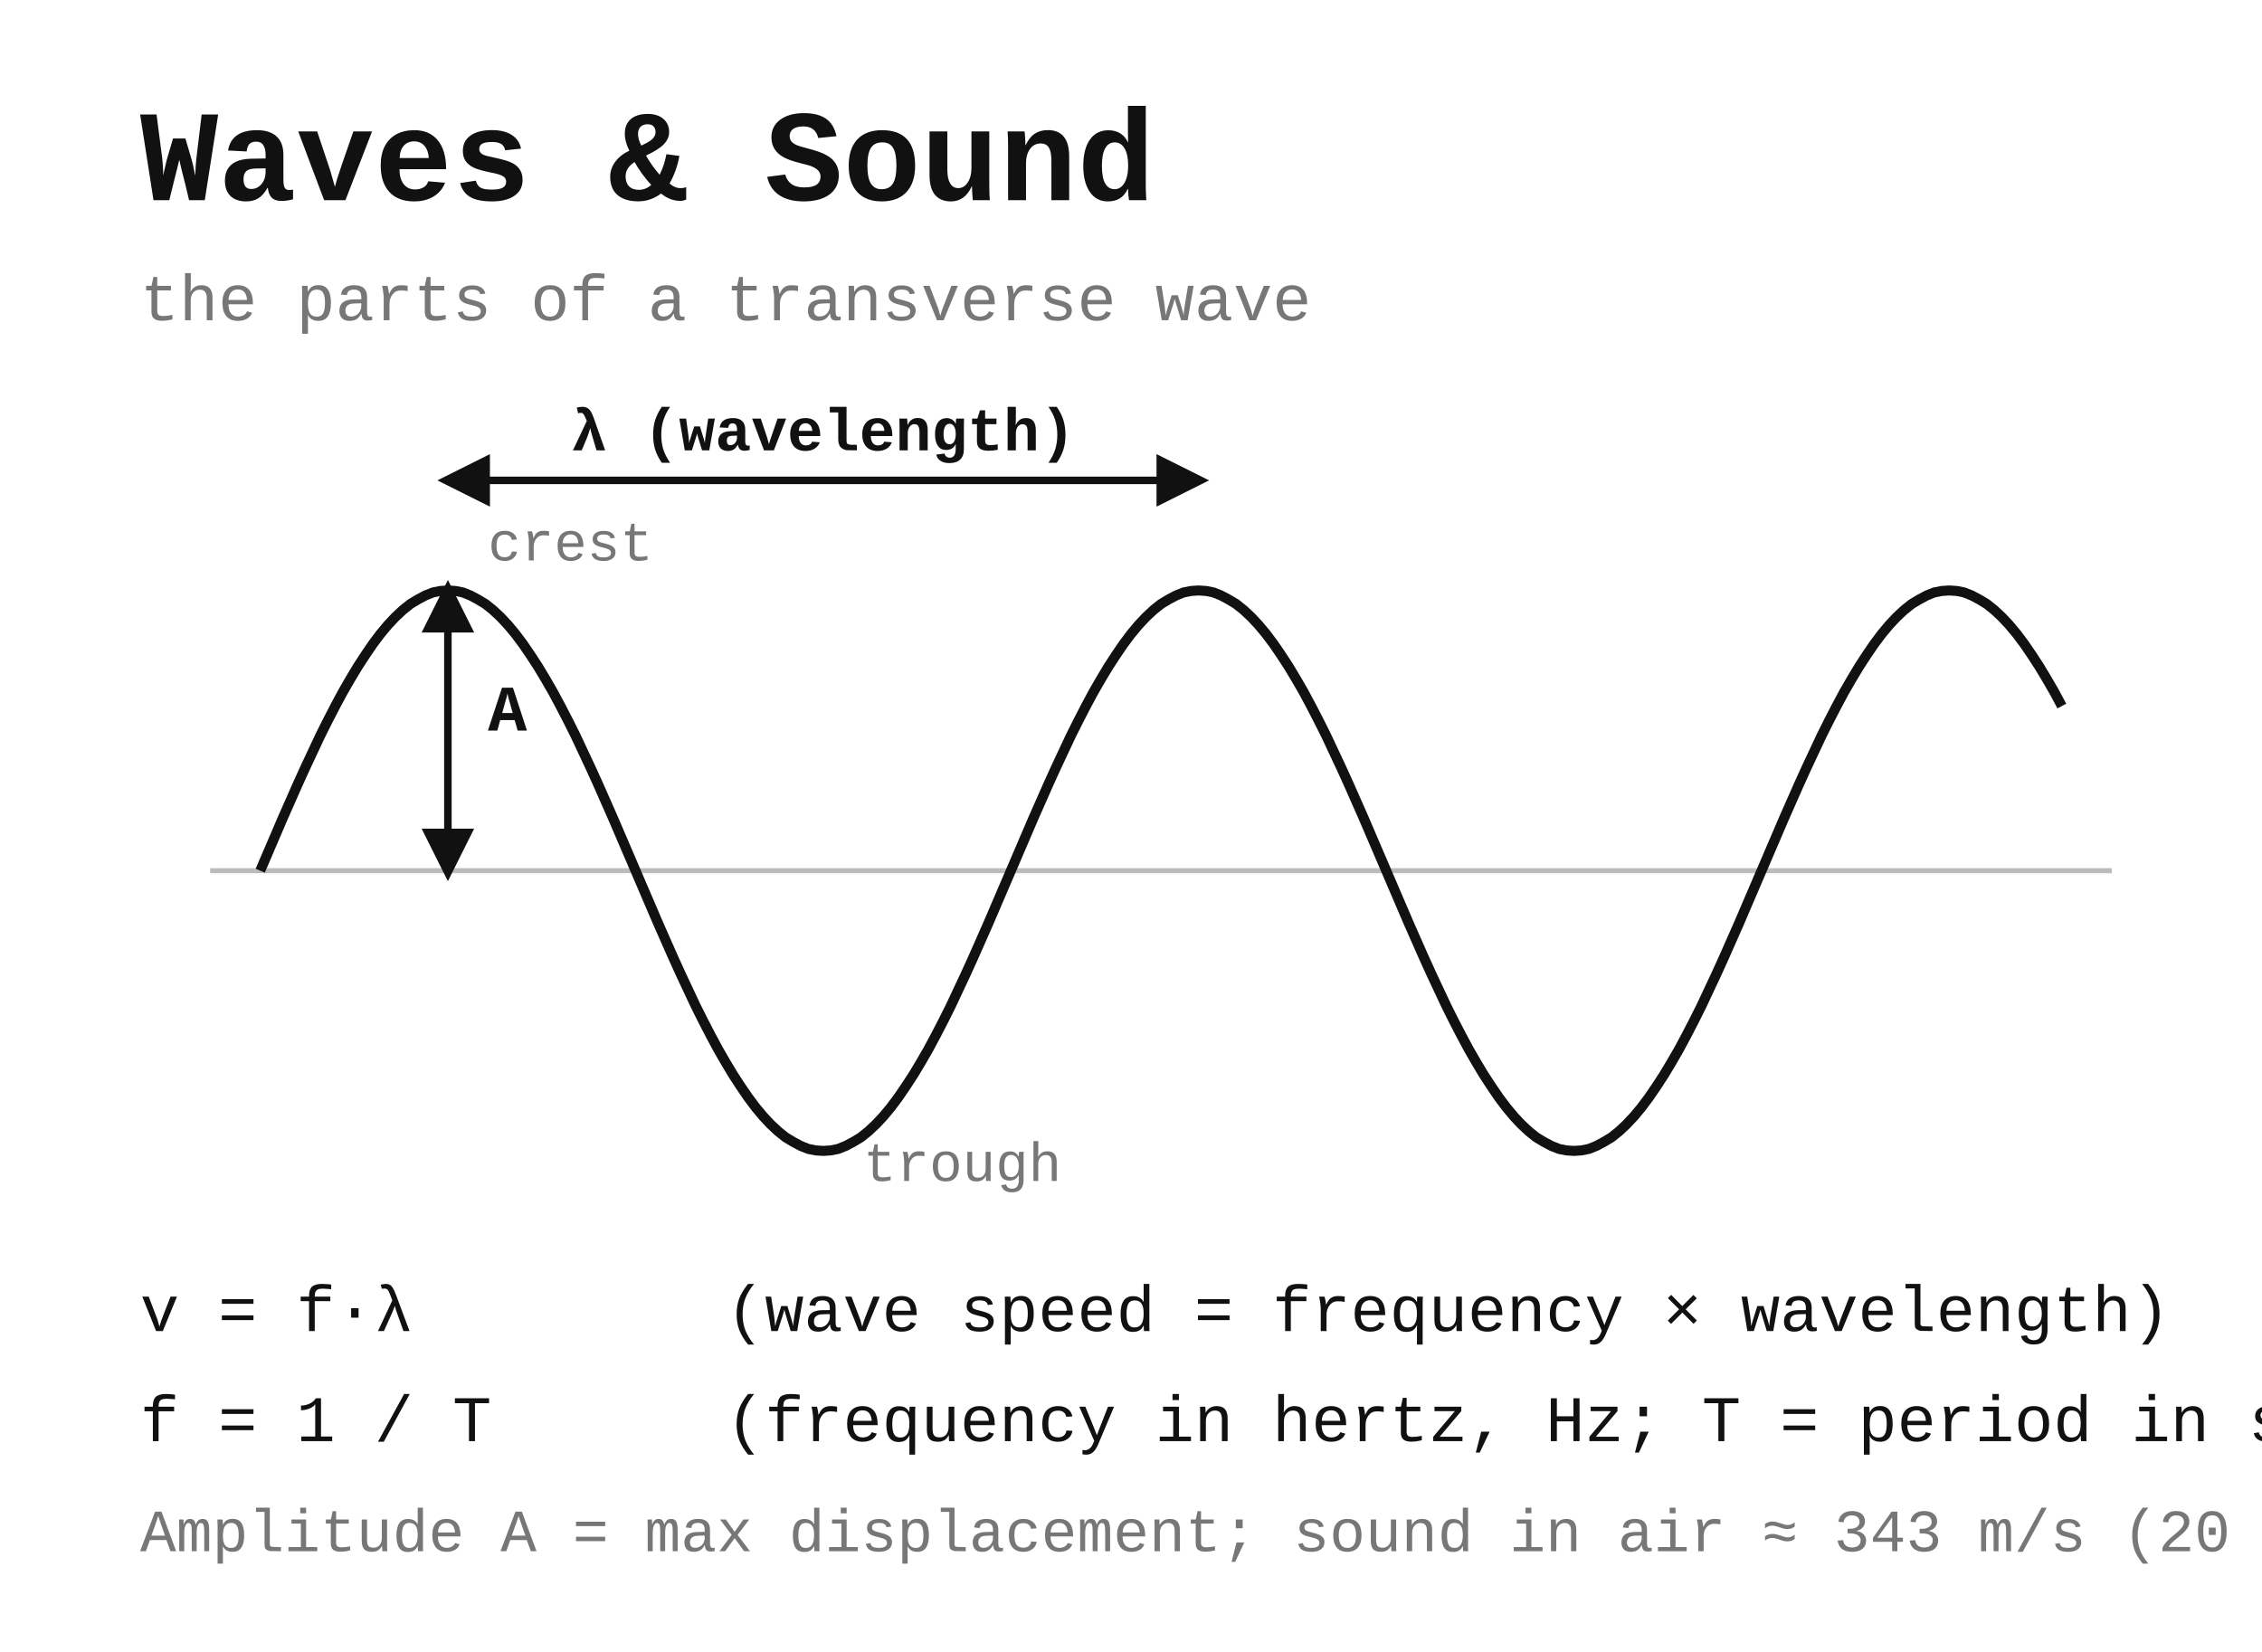
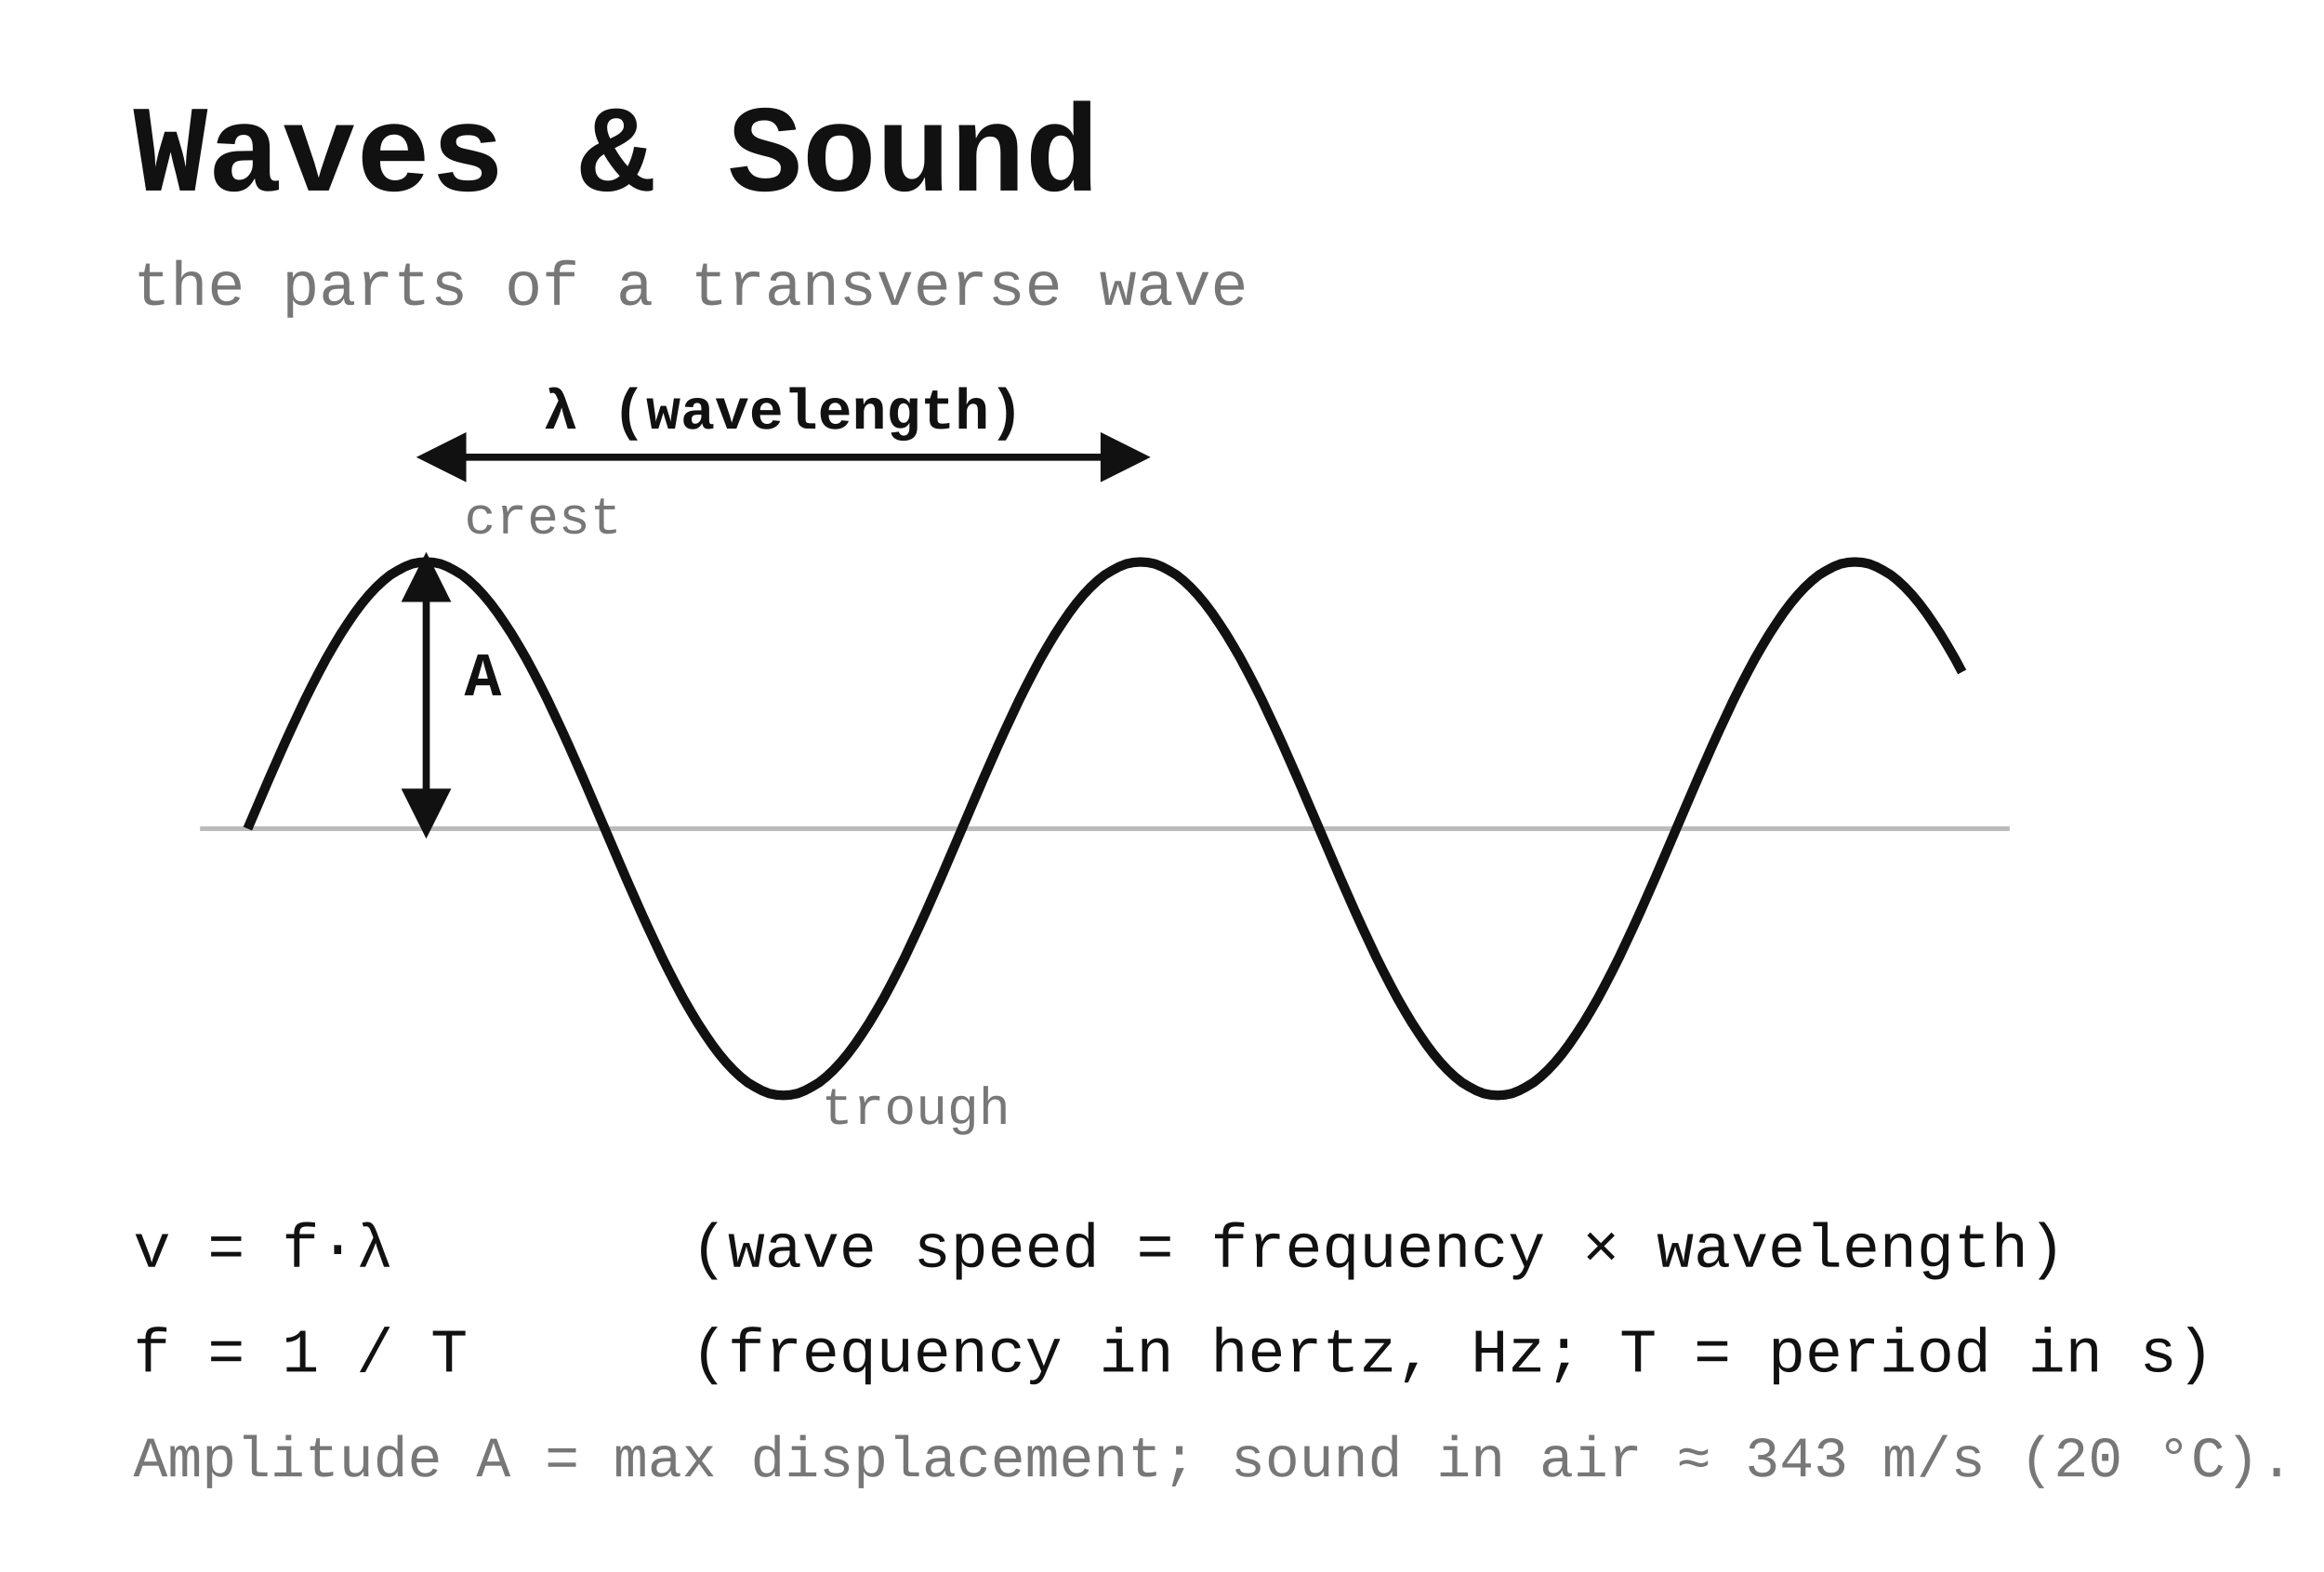
- <svg xmlns="http://www.w3.org/2000/svg" viewBox="0 0 452 330" role="img" aria-label="Waves &amp; Sound">
+ <svg xmlns="http://www.w3.org/2000/svg" viewBox="0 0 488 330" role="img" aria-label="Waves &amp; Sound">
  <style>
  text{font-family:'IBM Plex Mono','Consolas','Courier New',monospace;fill:var(--oe-svg-ink,#111);}
  .oe-bg{fill:var(--oe-svg-bg,#ffffff);}
  .faint{fill:var(--oe-svg-faint,#777);}
  .rule{stroke:var(--oe-svg-rule,#333);fill:none;stroke-width:1;}
  .rule-faint{stroke:var(--oe-svg-faint,#bbb);fill:none;stroke-width:1;}
  .cell{fill:var(--oe-svg-bg,#ffffff);stroke:var(--oe-svg-rule,#333);stroke-width:1;}
  .fill-faint{fill:var(--oe-svg-faint,#777);}
  .b{font-weight:700;}
</style>
-   <rect class="oe-bg" x="0" y="0" width="452" height="330" />
+   <rect class="oe-bg" x="0" y="0" width="488" height="330" />
  <defs>
    <marker id="ah" viewBox="0 0 10 10" refX="8" refY="5" markerWidth="7" markerHeight="7" orient="auto-start-reverse">
      <path d="M0,0 L10,5 L0,10 z" fill="var(--oe-svg-ink,#111)" />
    </marker>
  </defs>
  <text x="28" y="40" font-size="26" font-weight="700">Waves &amp; Sound</text>
  <text x="28" y="64" font-size="13" class="faint">the parts of a transverse wave</text>
  <line x1="42" y1="174" x2="422" y2="174" class="rule-faint" />
  <polyline points="52,174 53.5,170.5 55,167 56.5,163.5 58,160.1 59.5,156.7 61,153.4 62.5,150.2 64,147 65.5,144 67,141.1 68.5,138.3 70,135.7 71.5,133.2 73,130.9 74.5,128.7 76,126.7 77.5,124.9 79,123.3 80.5,121.9 82,120.7 83.5,119.8 85,119 86.5,118.4 88,118.1 89.5,118 91,118.1 92.5,118.4 94,119 95.5,119.8 97,120.7 98.5,121.9 100,123.3 101.5,124.9 103,126.7 104.5,128.7 106,130.9 107.5,133.2 109,135.7 110.5,138.3 112,141.1 113.5,144 115,147 116.5,150.2 118,153.4 119.5,156.7 121,160.1 122.5,163.5 124,167 125.5,170.5 127,174 128.5,177.5 130,181 131.5,184.5 133,187.9 134.5,191.3 136,194.6 137.5,197.8 139,201 140.5,204 142,206.9 143.5,209.7 145,212.3 146.5,214.8 148,217.1 149.5,219.3 151,221.3 152.5,223.1 154,224.7 155.5,226.1 157,227.3 158.5,228.2 160,229 161.5,229.6 163,229.9 164.5,230 166,229.9 167.5,229.6 169,229 170.5,228.2 172,227.3 173.5,226.1 175,224.7 176.5,223.1 178,221.3 179.5,219.3 181,217.1 182.5,214.8 184,212.3 185.5,209.7 187,206.9 188.5,204 190,201 191.5,197.8 193,194.6 194.5,191.3 196,187.9 197.5,184.5 199,181 200.5,177.5 202,174 203.5,170.5 205,167 206.5,163.5 208,160.1 209.5,156.7 211,153.4 212.5,150.2 214,147 215.5,144 217,141.1 218.5,138.3 220,135.7 221.5,133.2 223,130.9 224.5,128.7 226,126.7 227.5,124.9 229,123.3 230.5,121.9 232,120.7 233.5,119.8 235,119 236.5,118.4 238,118.1 239.5,118 241,118.1 242.5,118.4 244,119 245.5,119.8 247,120.7 248.5,121.9 250,123.3 251.5,124.9 253,126.7 254.5,128.7 256,130.9 257.5,133.2 259,135.7 260.5,138.3 262,141.1 263.5,144 265,147 266.5,150.2 268,153.4 269.5,156.7 271,160.1 272.5,163.5 274,167 275.5,170.5 277,174 278.5,177.5 280,181 281.5,184.5 283,187.9 284.5,191.3 286,194.6 287.5,197.8 289,201 290.5,204 292,206.9 293.5,209.7 295,212.3 296.5,214.8 298,217.1 299.5,219.3 301,221.3 302.5,223.1 304,224.7 305.5,226.1 307,227.3 308.5,228.2 310,229 311.5,229.6 313,229.9 314.5,230 316,229.9 317.5,229.6 319,229 320.5,228.2 322,227.3 323.5,226.1 325,224.7 326.5,223.1 328,221.3 329.5,219.3 331,217.1 332.5,214.8 334,212.3 335.5,209.7 337,206.9 338.5,204 340,201 341.5,197.8 343,194.6 344.5,191.3 346,187.9 347.5,184.5 349,181 350.5,177.5 352,174 353.5,170.5 355,167 356.5,163.5 358,160.1 359.5,156.7 361,153.4 362.5,150.2 364,147 365.5,144 367,141.1 368.5,138.3 370,135.7 371.5,133.2 373,130.9 374.5,128.7 376,126.7 377.5,124.9 379,123.3 380.5,121.9 382,120.7 383.5,119.8 385,119 386.5,118.4 388,118.1 389.5,118 391,118.1 392.5,118.4 394,119 395.5,119.8 397,120.7 398.5,121.9 400,123.3 401.5,124.9 403,126.7 404.5,128.7 406,130.9 407.5,133.2 409,135.7 410.5,138.3 412,141.1" fill="none" stroke="var(--oe-svg-ink,#111)" stroke-width="2" />
  <line x1="89.5" y1="174" x2="89.5" y2="118" stroke="var(--oe-svg-ink,#111)" stroke-width="1.5" marker-start="url(#ah)" marker-end="url(#ah)" />
  <text x="97.5" y="146" font-size="13" font-weight="700">A</text>
  <text x="97.5" y="112" font-size="11" class="faint">crest</text>
  <text x="172.5" y="236" font-size="11" class="faint">trough</text>
  <line x1="89.5" y1="96" x2="239.5" y2="96" stroke="var(--oe-svg-ink,#111)" stroke-width="1.5" marker-start="url(#ah)" marker-end="url(#ah)" />
  <text x="164.5" y="90" font-size="12" text-anchor="middle" font-weight="700">λ (wavelength)</text>
  <text x="28" y="266" font-size="13" xml:space="preserve">v = f·λ        (wave speed = frequency × wavelength)</text>
  <text x="28" y="288" font-size="13" xml:space="preserve">f = 1 / T      (frequency in hertz, Hz; T = period in s)</text>
  <text x="28" y="310" font-size="12" class="faint">Amplitude A = max displacement; sound in air ≈ 343 m/s (20 °C).</text>
</svg>
